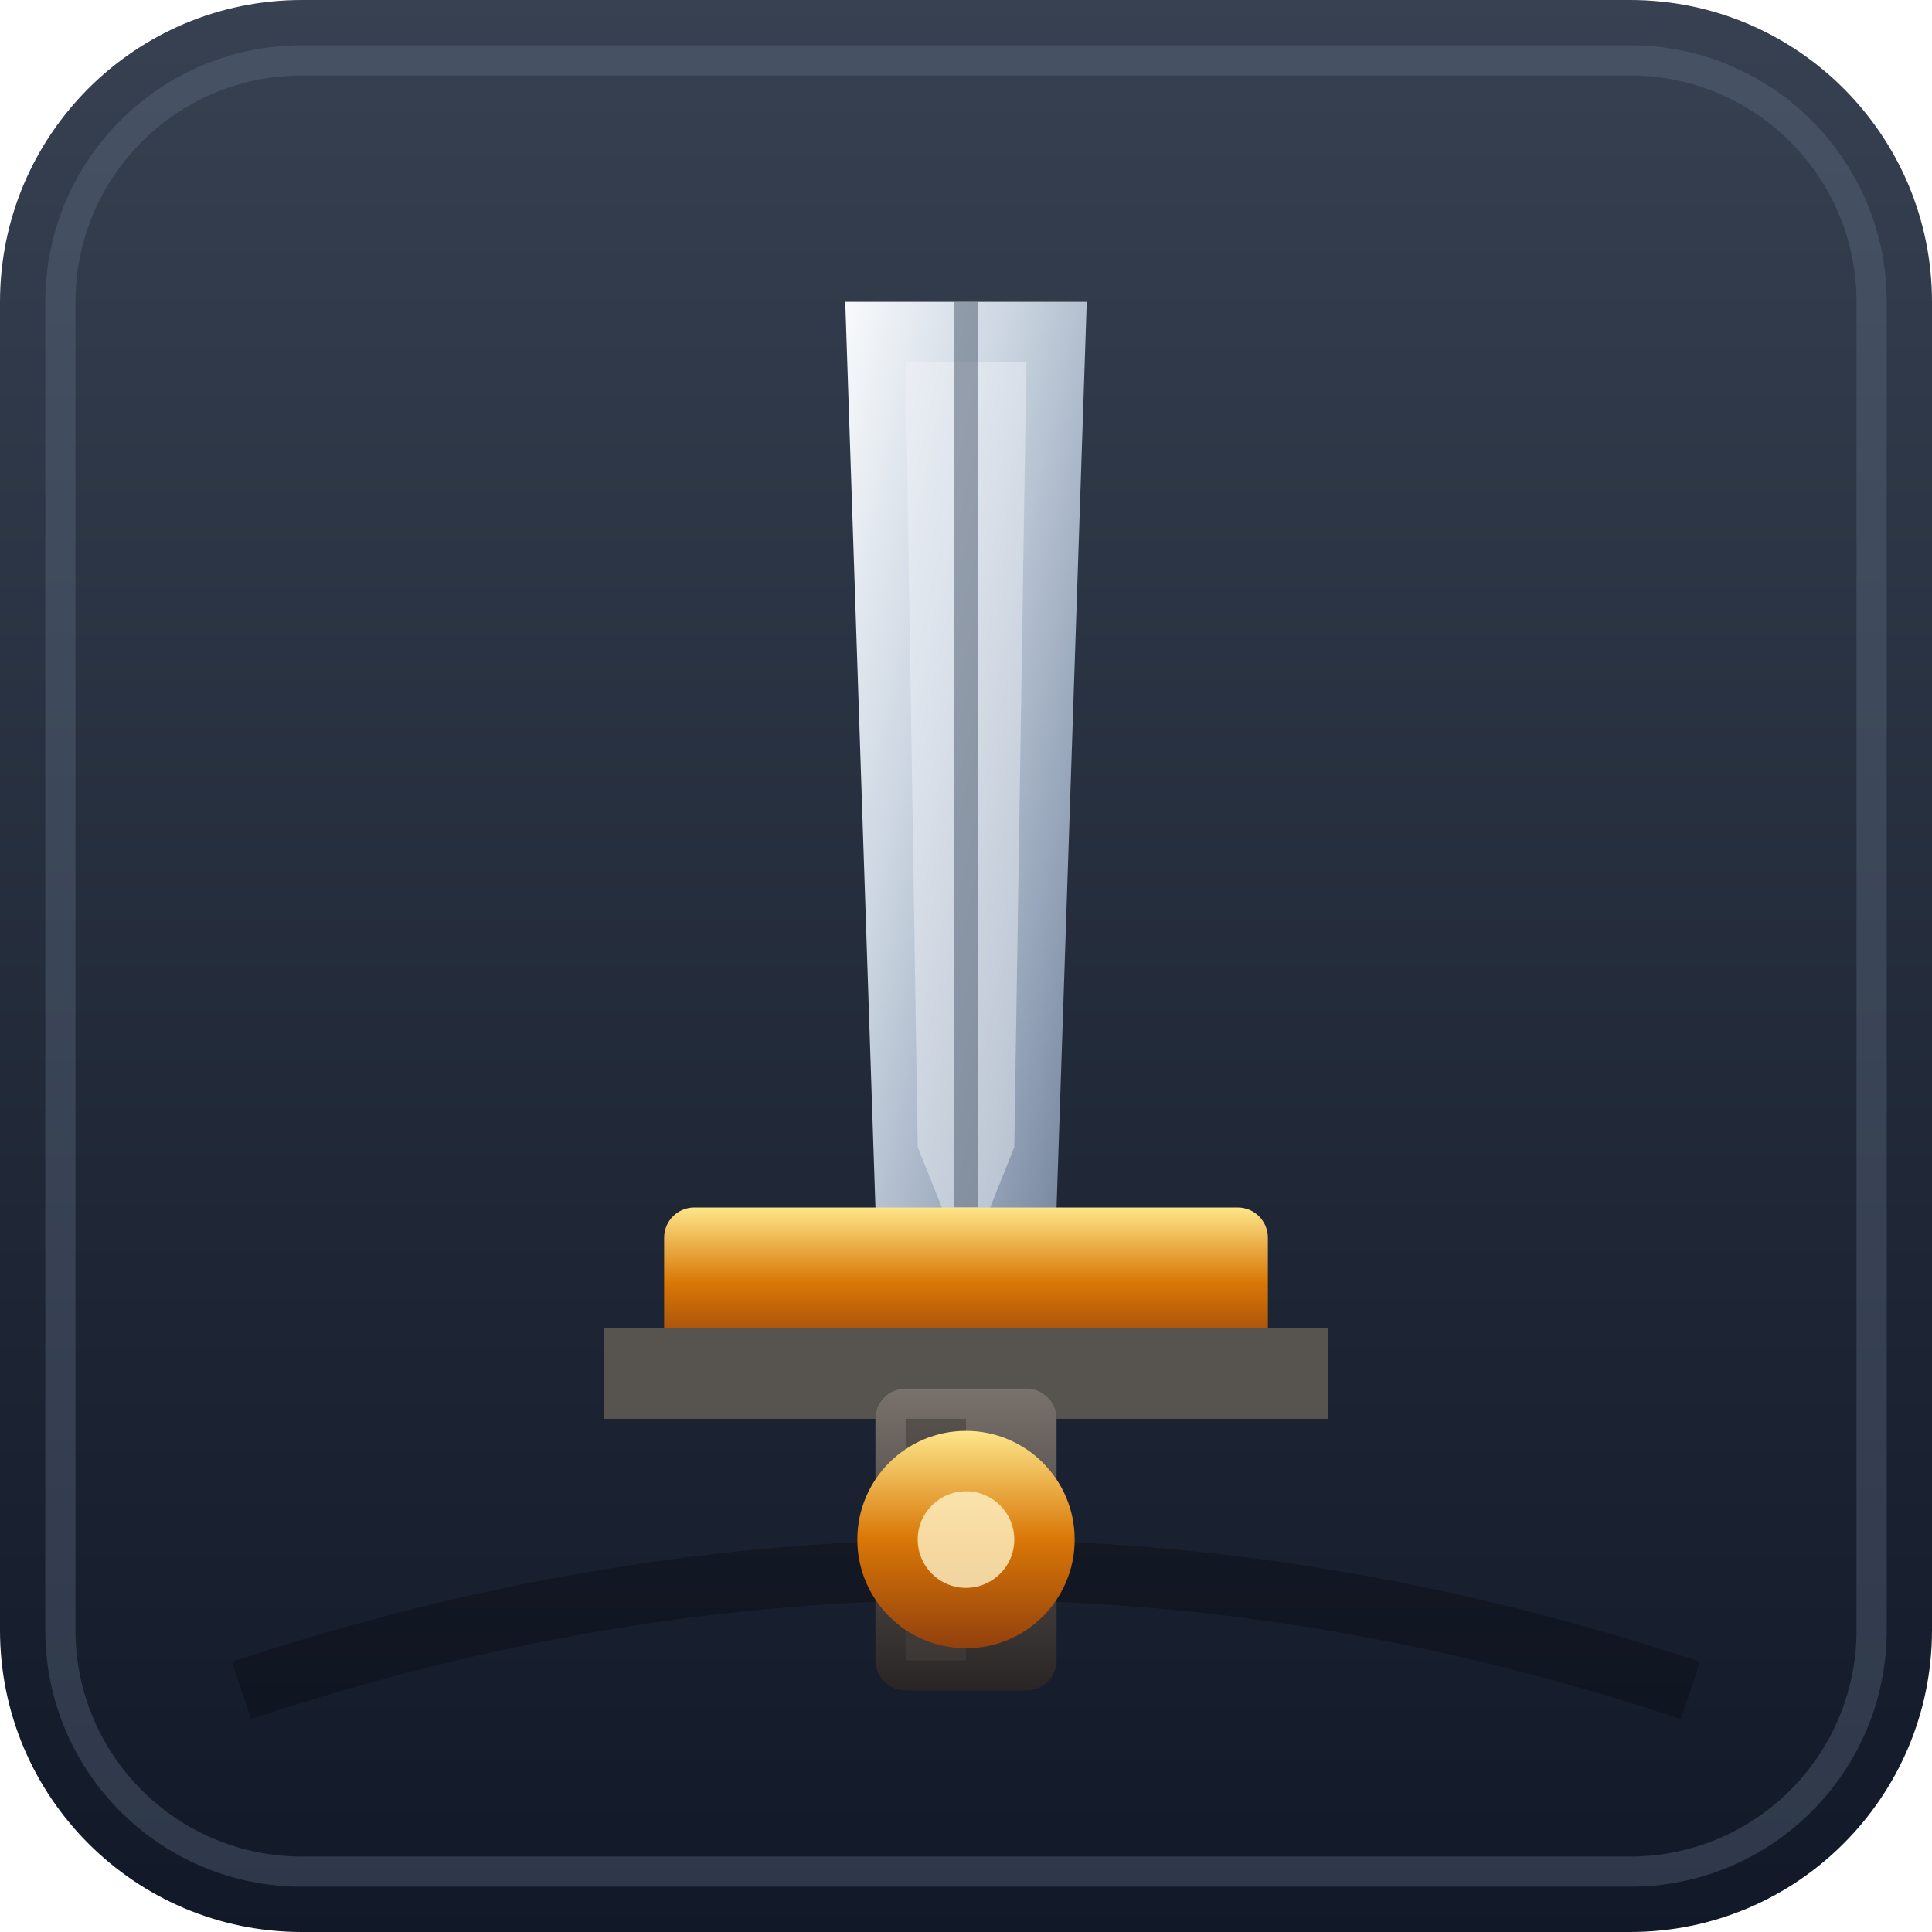
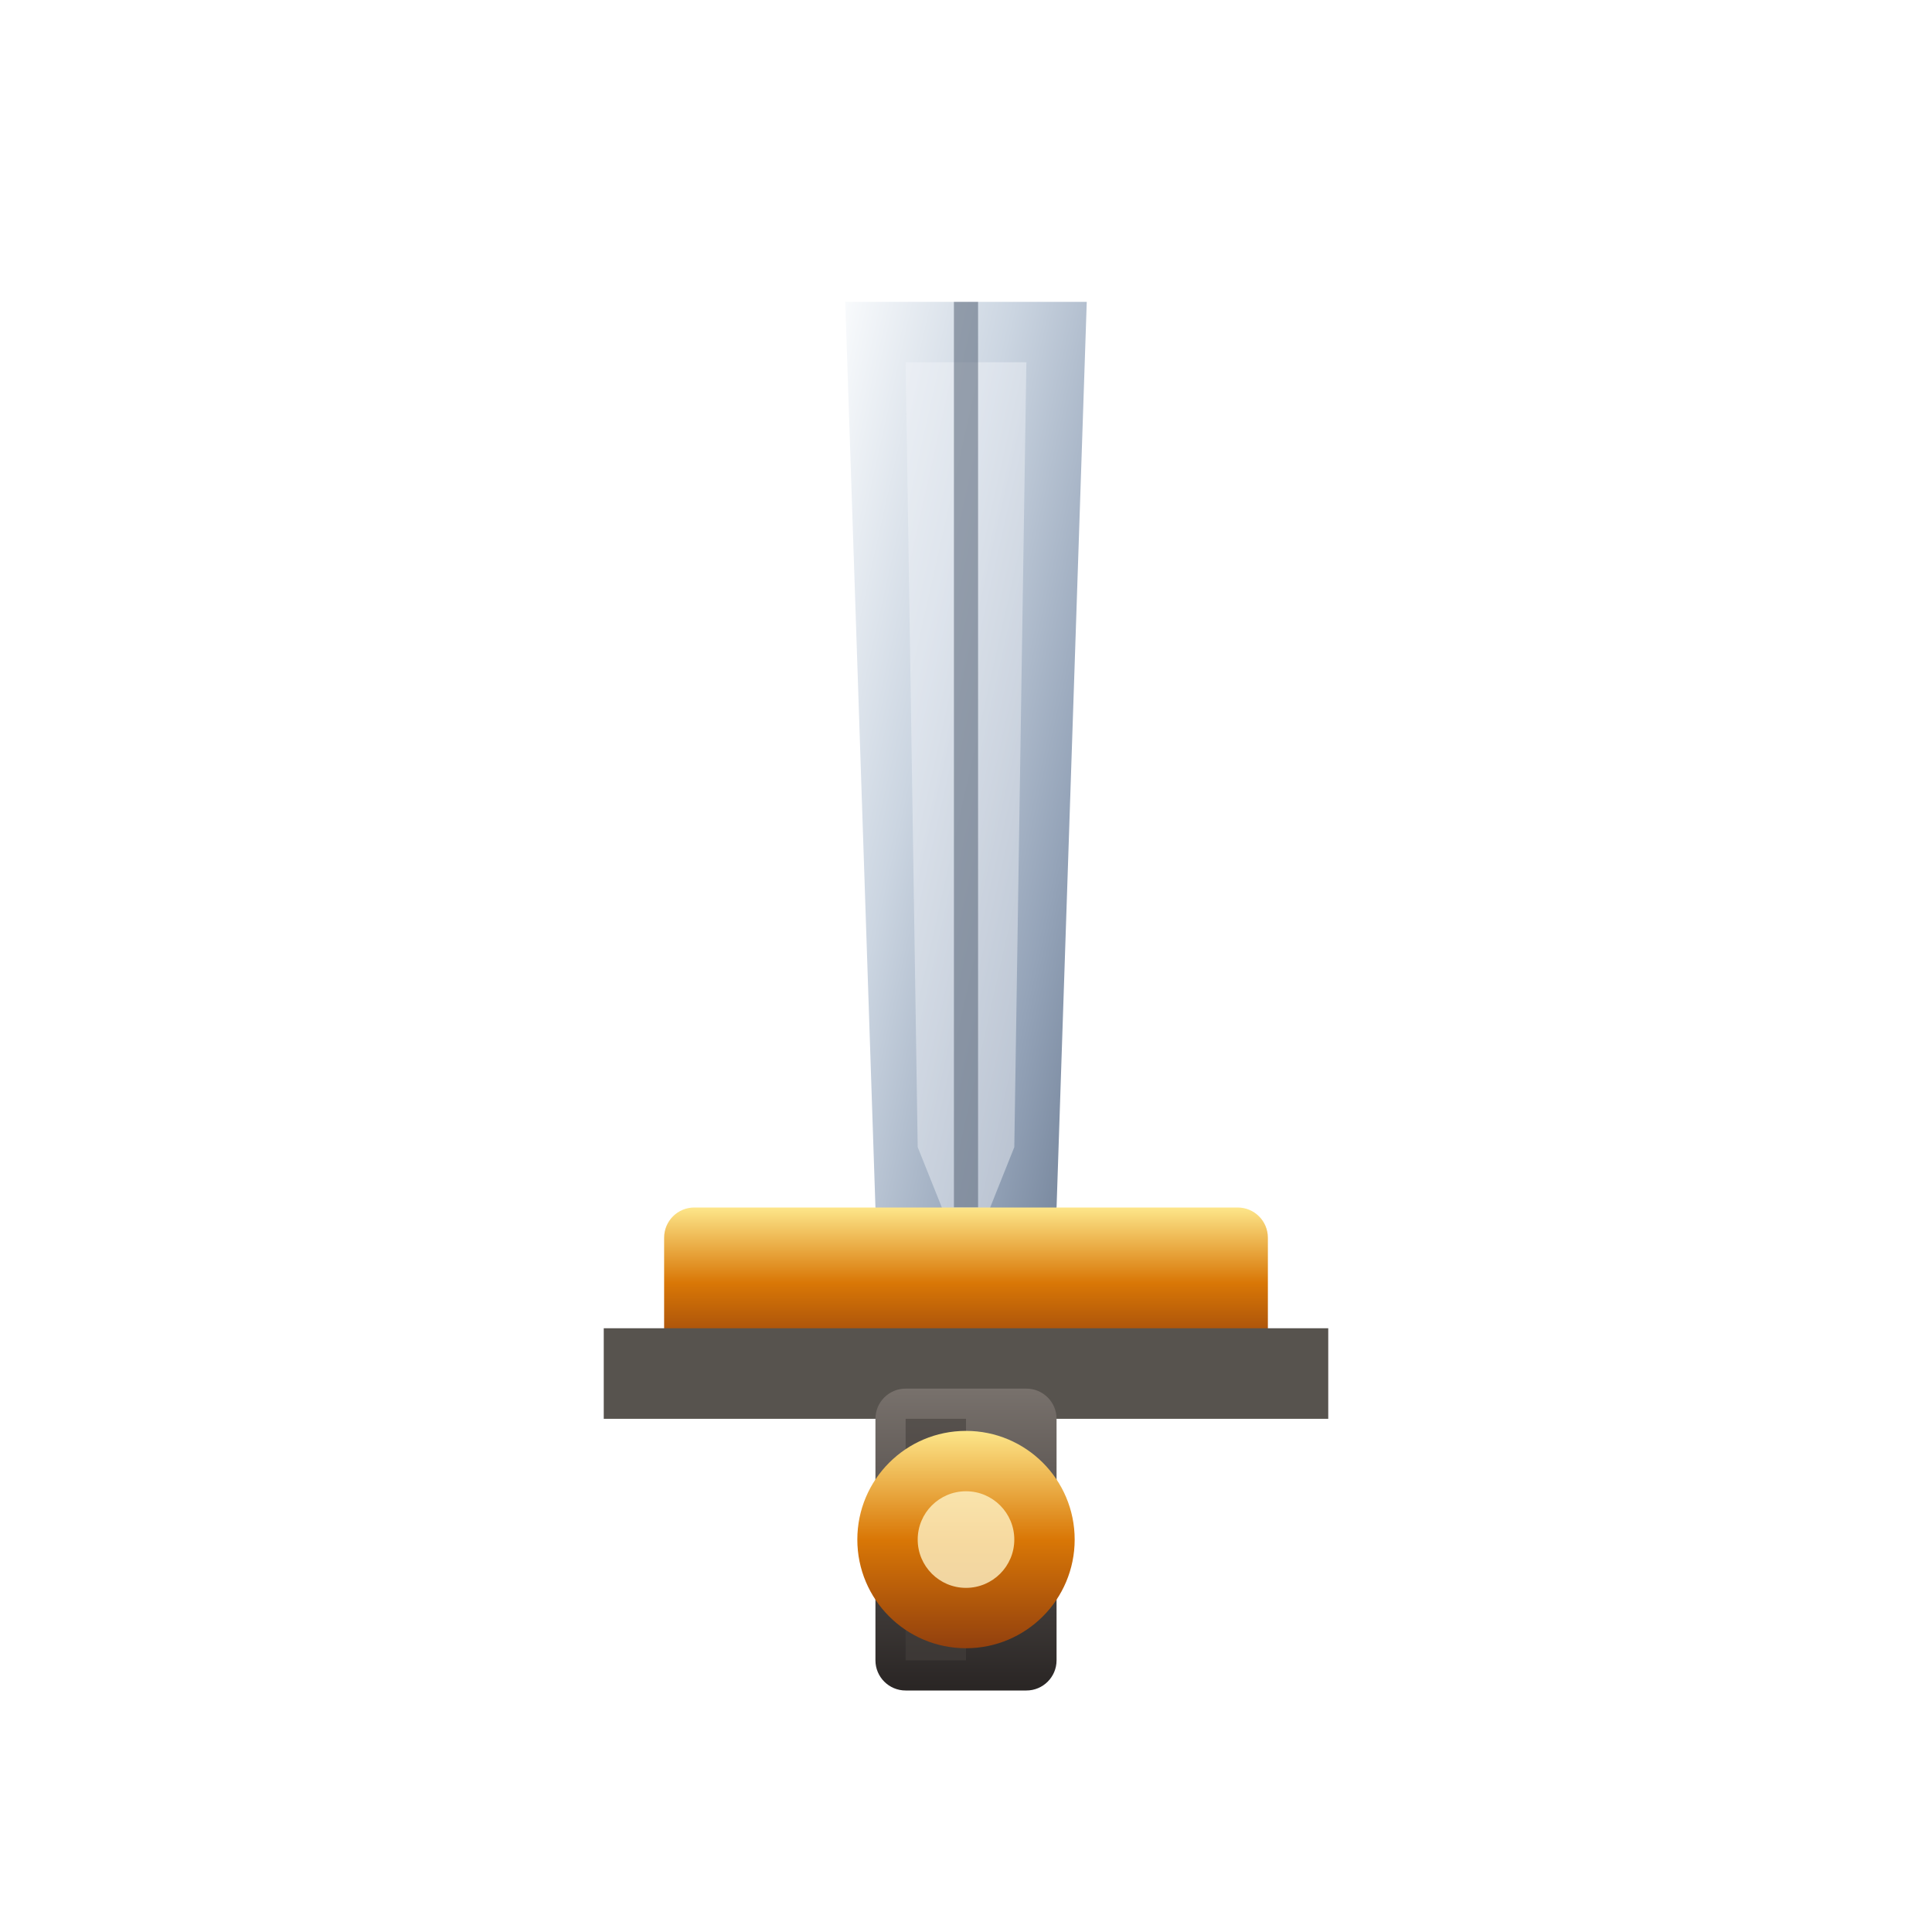
<svg xmlns="http://www.w3.org/2000/svg" viewBox="0 0 32 32" fill="none">
  <defs>
-     <linearGradient id="sword-bg" x1="0" y1="0" x2="0" y2="1">
-       <stop offset="0%" stop-color="#374151" />
-       <stop offset="100%" stop-color="#111827" />
-     </linearGradient>
    <linearGradient id="sword-steel" x1="0" y1="0" x2="1" y2="1">
      <stop offset="0%" stop-color="#f8fafc" />
      <stop offset="35%" stop-color="#cbd5e1" />
      <stop offset="70%" stop-color="#94a3b8" />
      <stop offset="100%" stop-color="#64748b" />
    </linearGradient>
    <linearGradient id="sword-steel-dark" x1="0" y1="0" x2="1" y2="0">
      <stop offset="0%" stop-color="#475569" />
      <stop offset="50%" stop-color="#e2e8f0" />
      <stop offset="100%" stop-color="#334155" />
    </linearGradient>
    <linearGradient id="sword-gold" x1="0" y1="0" x2="0" y2="1">
      <stop offset="0%" stop-color="#fde68a" />
      <stop offset="50%" stop-color="#d97706" />
      <stop offset="100%" stop-color="#92400e" />
    </linearGradient>
    <linearGradient id="sword-wood" x1="0" y1="0" x2="1" y2="1">
      <stop offset="0%" stop-color="#a16207" />
      <stop offset="100%" stop-color="#451a03" />
    </linearGradient>
    <linearGradient id="sword-leather" x1="0" y1="0" x2="0" y2="1">
      <stop offset="0%" stop-color="#78716c" />
      <stop offset="100%" stop-color="#292524" />
    </linearGradient>
    <linearGradient id="sword-cloth" x1="0" y1="0" x2="0" y2="1">
      <stop offset="0%" stop-color="#f5f5f4" />
      <stop offset="100%" stop-color="#a8a29e" />
    </linearGradient>
    <radialGradient id="sword-gem" cx="40%" cy="35%" r="65%">
      <stop offset="0%" stop-color="#e9d5ff" />
      <stop offset="45%" stop-color="#a78bfa" />
      <stop offset="100%" stop-color="#5b21b6" />
    </radialGradient>
    <filter id="sword-glow" x="-20%" y="-20%" width="140%" height="140%">
      <feGaussianBlur stdDeviation="0.6" result="b" />
      <feMerge>
        <feMergeNode in="b" />
        <feMergeNode in="SourceGraphic" />
      </feMerge>
    </filter>
  </defs>
-   <rect width="32" height="32" rx="5" fill="url(#sword-bg)" />
-   <rect x="1" y="1" width="30" height="30" rx="4" fill="none" stroke="#64748b" stroke-opacity="0.35" stroke-width="0.5" />
-   <path d="M4 28 Q16 24 28 28" stroke="#000" stroke-opacity="0.25" stroke-width="1" fill="none" />
  <path d="M14 5 L18 5 L17.5 20 L16 23 L14.5 20 Z" fill="url(#sword-steel)" />
  <path d="M15 6 L17 6 L16.8 19 L16 21 L15.2 19 Z" fill="#f1f5f9" opacity="0.45" />
  <path d="M16 5 L16 20" stroke="#475569" stroke-width="0.4" opacity="0.5" />
  <rect x="11" y="20" width="10" height="2.5" rx="0.5" fill="url(#sword-gold)" />
  <rect x="10" y="22" width="12" height="1.5" fill="#57534e" />
  <rect x="14.5" y="23" width="3" height="5" rx="0.5" fill="url(#sword-leather)" />
  <rect x="15" y="23.5" width="1" height="4" fill="#44403c" opacity="0.6" />
  <circle cx="16" cy="25.5" r="1.8" fill="url(#sword-gold)" />
  <circle cx="16" cy="25.5" r="0.8" fill="#fef3c7" opacity="0.8" />
</svg>
